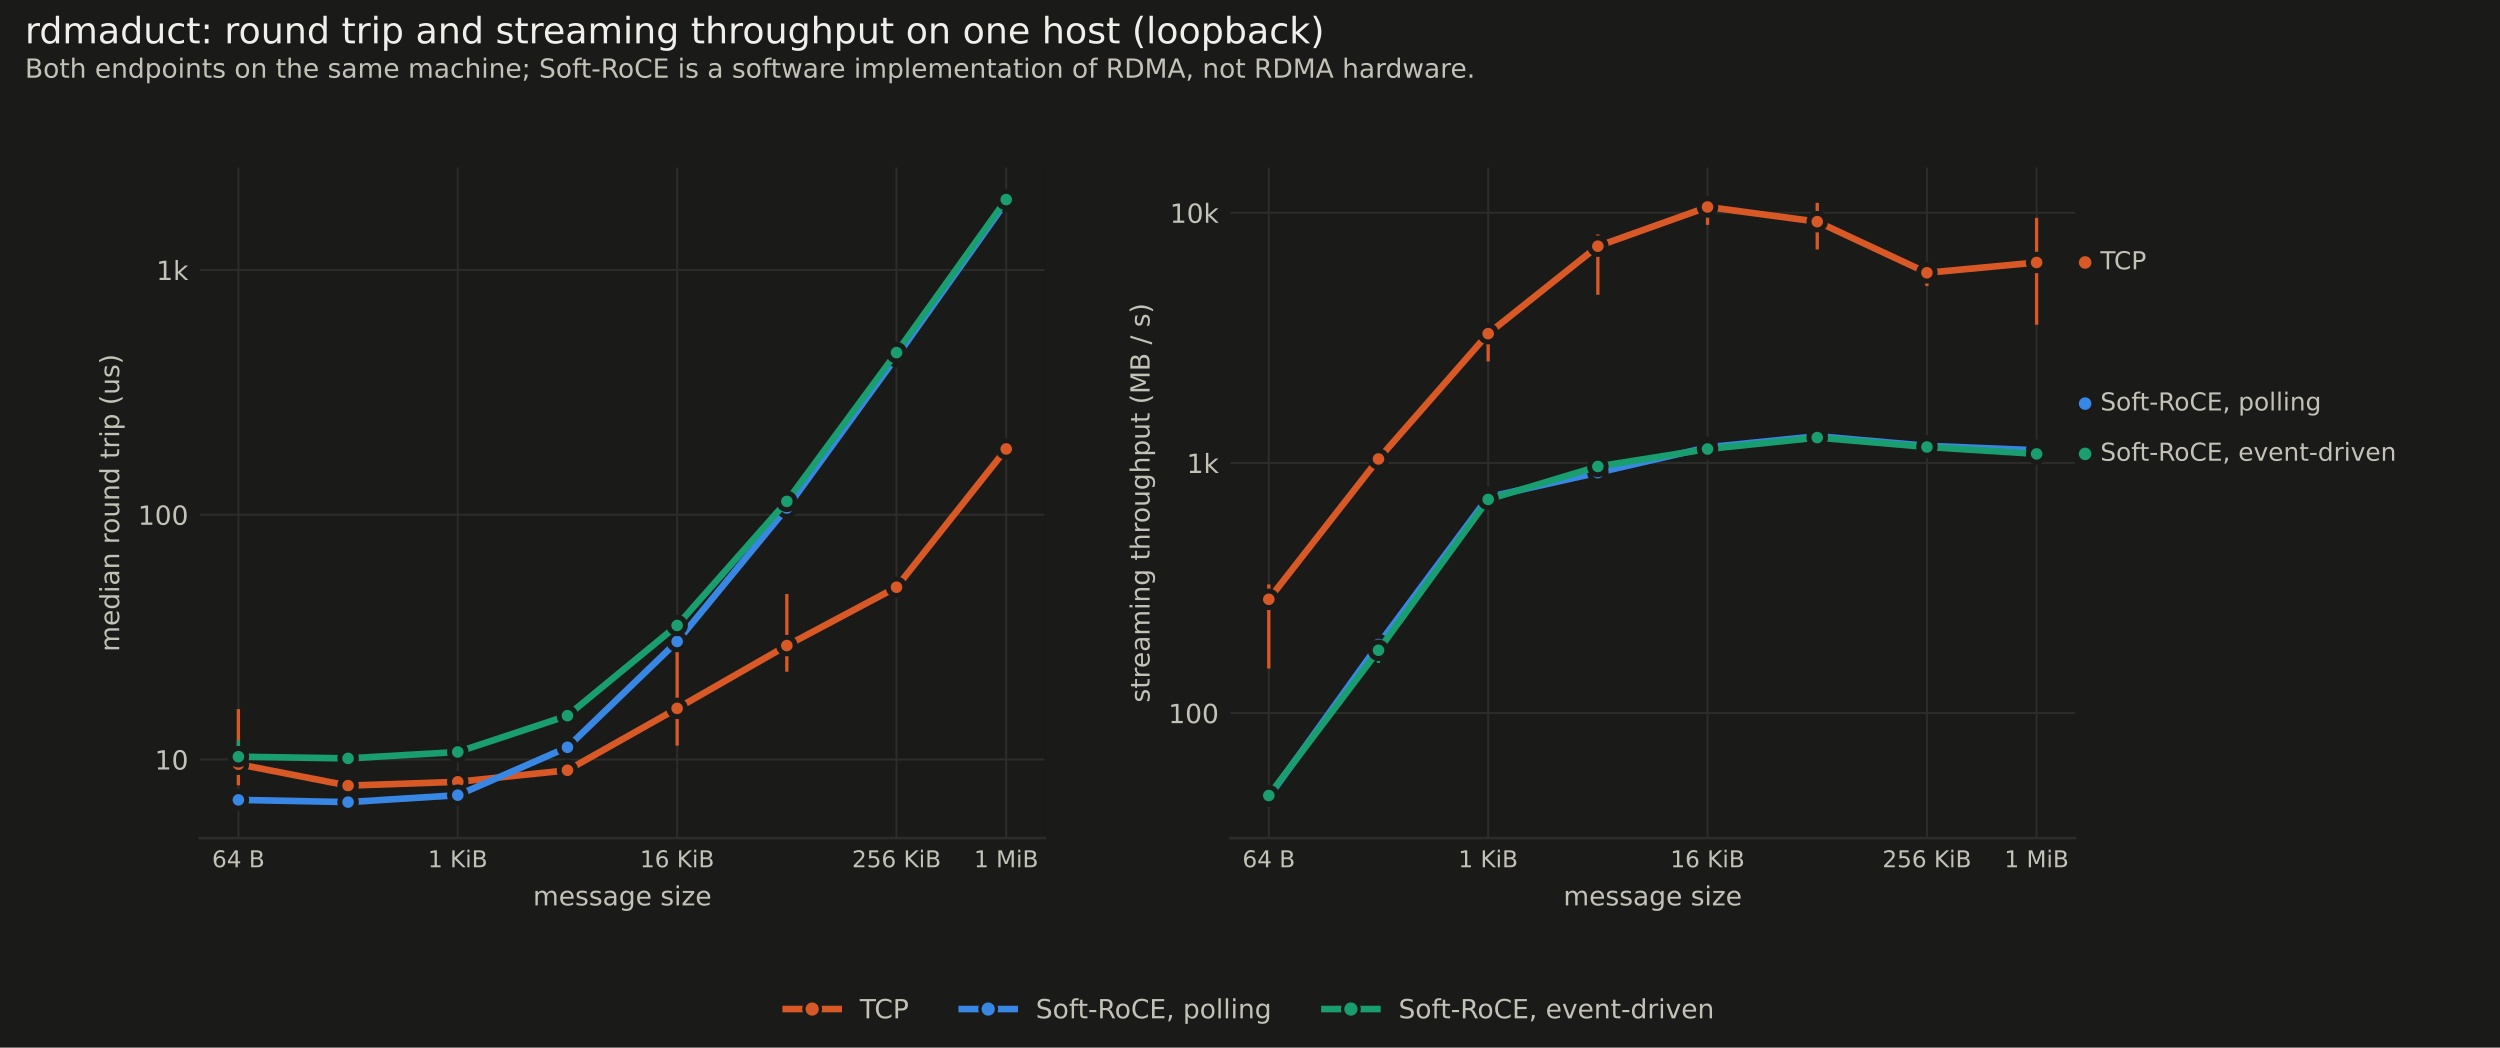
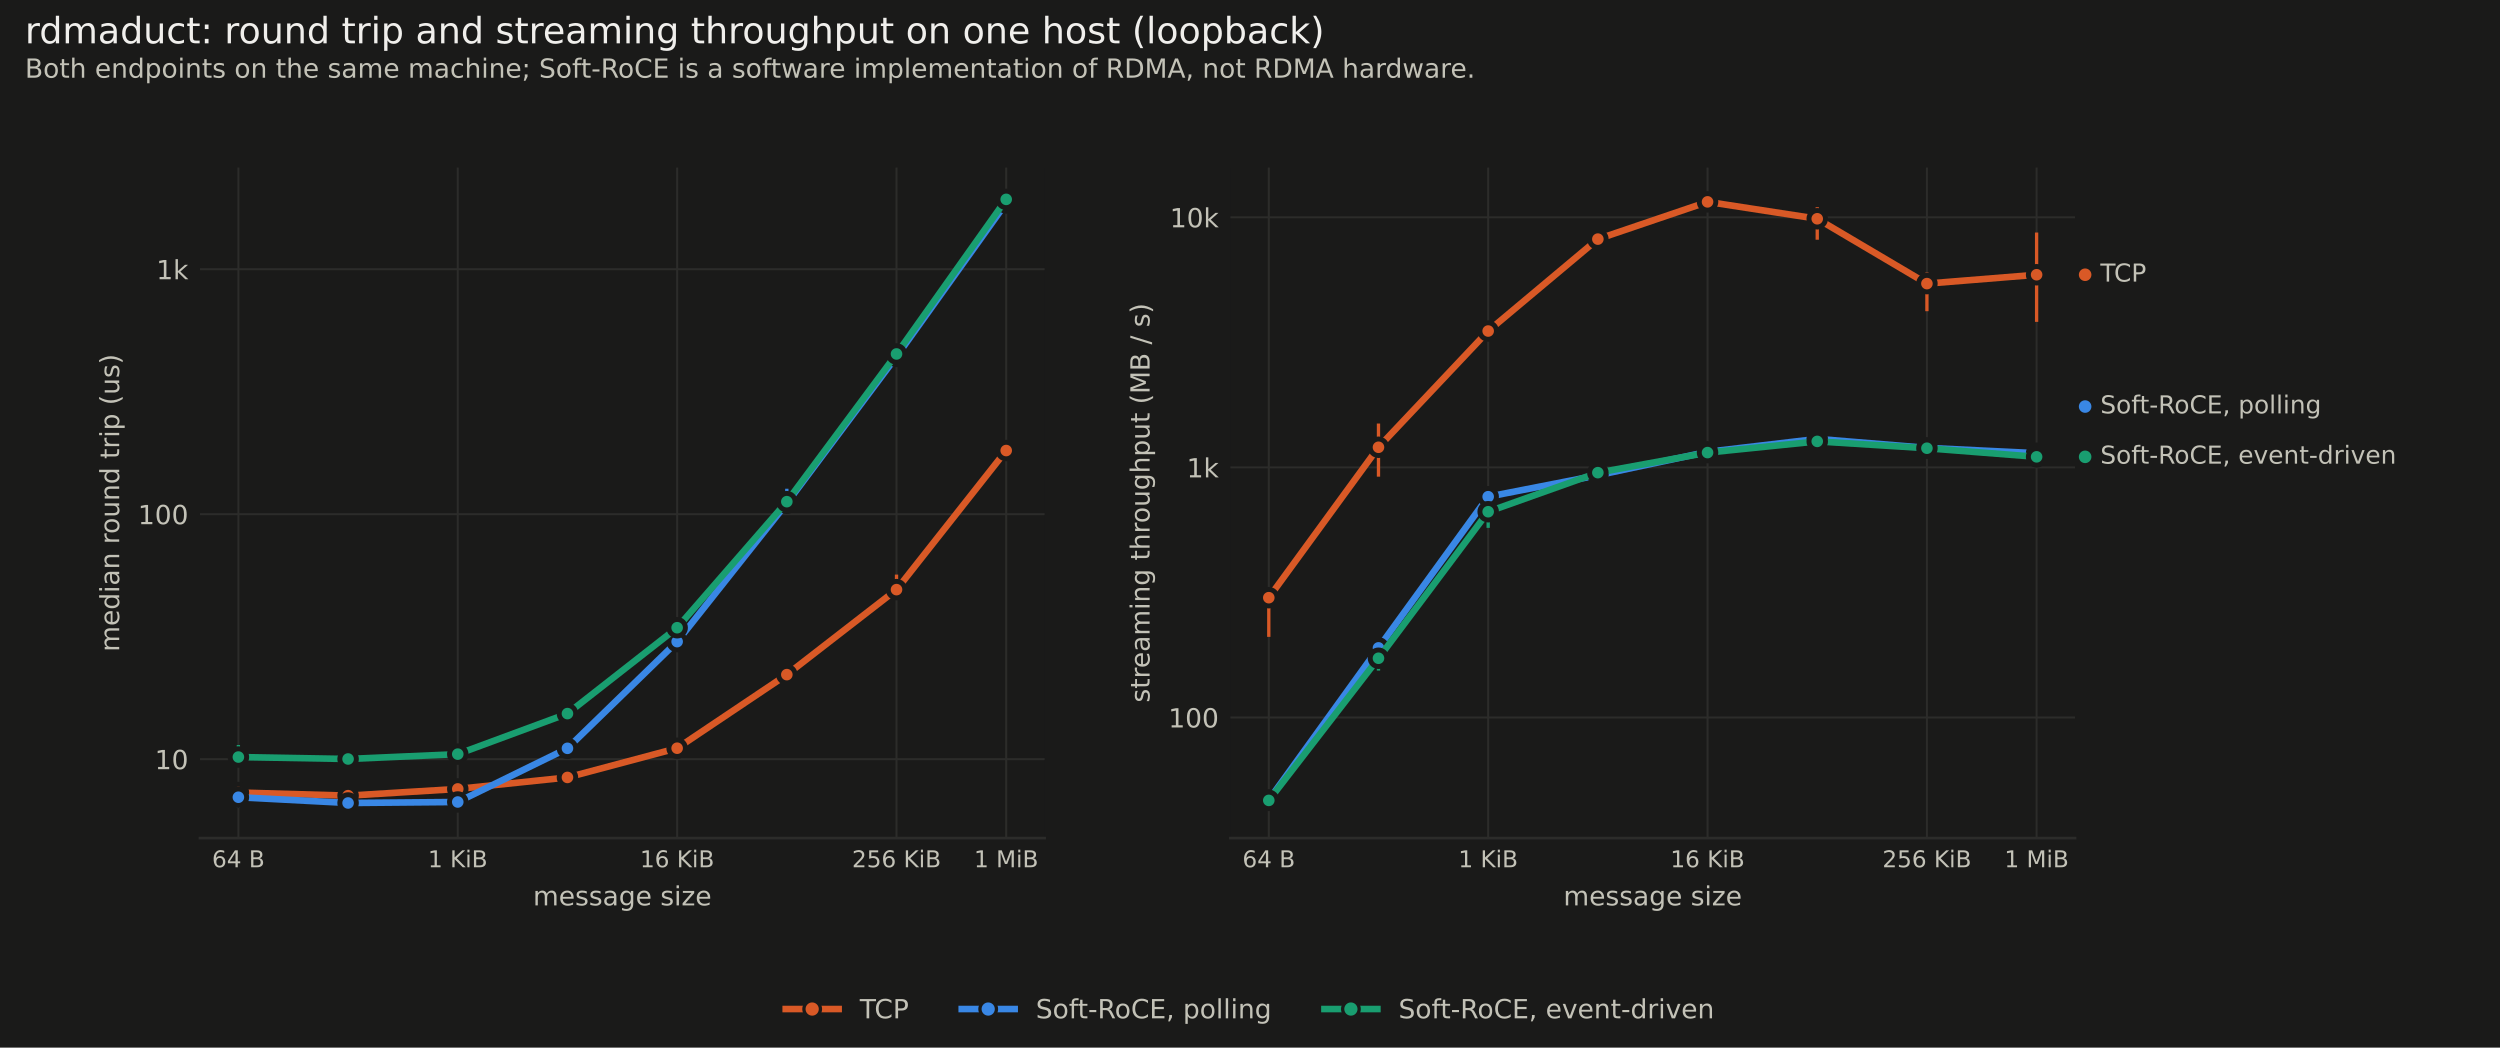
<svg xmlns="http://www.w3.org/2000/svg" xmlns:xlink="http://www.w3.org/1999/xlink" width="756pt" height="316.8pt" viewBox="0 0 756 316.8" version="1.1">
  <defs>
    <style type="text/css">*{stroke-linejoin: round; stroke-linecap: butt}</style>
  </defs>
  <g id="figure_1">
    <g id="patch_1">
      <path d="M 0 316.8  L 756 316.8  L 756 0  L 0 0  z " style="fill: #1a1a19" />
    </g>
    <g id="axes_1">
      <g id="patch_2">
        <path d="M 60.48 253.44  L 315.885 253.44  L 315.885 50.688  L 60.48 50.688  z " style="fill: #1a1a19" />
      </g>
      <g id="matplotlib.axis_1">
        <g id="xtick_1">
          <g id="line2d_1">
            <path d="M 72.089 253.44  L 72.089 50.688  " clip-path="url(#p0225b95021)" style="fill: none; stroke: #2c2c2a; stroke-width: 0.6; stroke-linecap: square" />
          </g>
          <g id="line2d_2" />
          <g id="text_1">
            <text style="fill: #c3c2b7; font: 7px 'DejaVu Sans'; text-anchor: middle" x="72.089" y="262.259" transform="rotate(-0 72.08934 262.2589)">64 B</text>
          </g>
        </g>
        <g id="xtick_2">
          <g id="line2d_3">
            <path d="M 138.428 253.44  L 138.428 50.688  " clip-path="url(#p0225b95021)" style="fill: none; stroke: #2c2c2a; stroke-width: 0.6; stroke-linecap: square" />
          </g>
          <g id="line2d_4" />
          <g id="text_2">
            <text style="fill: #c3c2b7; font: 7px 'DejaVu Sans'; text-anchor: middle" x="138.428" y="262.259" transform="rotate(-0 138.4284 262.2589)">1 KiB</text>
          </g>
        </g>
        <g id="xtick_3">
          <g id="line2d_5">
            <path d="M 204.767 253.44  L 204.767 50.688  " clip-path="url(#p0225b95021)" style="fill: none; stroke: #2c2c2a; stroke-width: 0.6; stroke-linecap: square" />
          </g>
          <g id="line2d_6" />
          <g id="text_3">
            <text style="fill: #c3c2b7; font: 7px 'DejaVu Sans'; text-anchor: middle" x="204.767" y="262.259" transform="rotate(-0 204.7675 262.2589)">16 KiB</text>
          </g>
        </g>
        <g id="xtick_4">
          <g id="line2d_7">
            <path d="M 271.107 253.44  L 271.107 50.688  " clip-path="url(#p0225b95021)" style="fill: none; stroke: #2c2c2a; stroke-width: 0.6; stroke-linecap: square" />
          </g>
          <g id="line2d_8" />
          <g id="text_4">
            <text style="fill: #c3c2b7; font: 7px 'DejaVu Sans'; text-anchor: middle" x="271.107" y="262.259" transform="rotate(-0 271.1065 262.2589)">256 KiB</text>
          </g>
        </g>
        <g id="xtick_5">
          <g id="line2d_9">
            <path d="M 304.276 253.44  L 304.276 50.688  " clip-path="url(#p0225b95021)" style="fill: none; stroke: #2c2c2a; stroke-width: 0.6; stroke-linecap: square" />
          </g>
          <g id="line2d_10" />
          <g id="text_5">
            <text style="fill: #c3c2b7; font: 7px 'DejaVu Sans'; text-anchor: middle" x="304.276" y="262.259" transform="rotate(-0 304.2761 262.2589)">1 MiB</text>
          </g>
        </g>
        <g id="text_6">
          <text style="fill: #c3c2b7; font: 8px 'DejaVu Sans'; text-anchor: middle" x="188.183" y="273.793" transform="rotate(-0 188.1827 273.7934)">message size</text>
        </g>
      </g>
      <g id="matplotlib.axis_2">
        <g id="ytick_1">
          <g id="line2d_11">
-             <path d="M 60.48 229.676  L 315.885 229.676  " clip-path="url(#p0225b95021)" style="fill: none; stroke: #2c2c2a; stroke-width: 0.6; stroke-linecap: square" />
+             <path d="M 60.48 229.563  L 315.885 229.563  " clip-path="url(#p0225b95021)" style="fill: none; stroke: #2c2c2a; stroke-width: 0.6; stroke-linecap: square" />
          </g>
          <g id="line2d_12" />
          <g id="text_7">
-             <text style="fill: #c3c2b7; font: 8px 'DejaVu Sans'; text-anchor: end" x="56.98" y="232.715" transform="rotate(-0 56.98 232.7154)">10</text>
+             <text style="fill: #c3c2b7; font: 8px 'DejaVu Sans'; text-anchor: end" x="56.98" y="232.602" transform="rotate(-0 56.98 232.6025)">10</text>
          </g>
        </g>
        <g id="ytick_2">
          <g id="line2d_13">
-             <path d="M 60.48 155.657  L 315.885 155.657  " clip-path="url(#p0225b95021)" style="fill: none; stroke: #2c2c2a; stroke-width: 0.6; stroke-linecap: square" />
+             <path d="M 60.48 155.485  L 315.885 155.485  " clip-path="url(#p0225b95021)" style="fill: none; stroke: #2c2c2a; stroke-width: 0.6; stroke-linecap: square" />
          </g>
          <g id="line2d_14" />
          <g id="text_8">
-             <text style="fill: #c3c2b7; font: 8px 'DejaVu Sans'; text-anchor: end" x="56.98" y="158.696" transform="rotate(-0 56.98 158.6962)">100</text>
+             <text style="fill: #c3c2b7; font: 8px 'DejaVu Sans'; text-anchor: end" x="56.98" y="158.524" transform="rotate(-0 56.98 158.5242)">100</text>
          </g>
        </g>
        <g id="ytick_3">
          <g id="line2d_15">
-             <path d="M 60.48 81.638  L 315.885 81.638  " clip-path="url(#p0225b95021)" style="fill: none; stroke: #2c2c2a; stroke-width: 0.6; stroke-linecap: square" />
+             <path d="M 60.48 81.407  L 315.885 81.407  " clip-path="url(#p0225b95021)" style="fill: none; stroke: #2c2c2a; stroke-width: 0.6; stroke-linecap: square" />
          </g>
          <g id="line2d_16" />
          <g id="text_9">
-             <text style="fill: #c3c2b7; font: 8px 'DejaVu Sans'; text-anchor: end" x="56.98" y="84.677" transform="rotate(-0 56.98 84.67698)">1k</text>
+             <text style="fill: #c3c2b7; font: 8px 'DejaVu Sans'; text-anchor: end" x="56.98" y="84.446" transform="rotate(-0 56.98 84.44595)">1k</text>
          </g>
        </g>
        <g id="text_10">
          <text style="fill: #c3c2b7; font: 8px 'DejaVu Sans'; text-anchor: middle" x="36.046" y="152.064" transform="rotate(-90 36.04625 152.064)">median round trip (us)</text>
        </g>
      </g>
      <g id="patch_3">
        <path d="M 60.48 253.44  L 315.885 253.44  " style="fill: none; stroke: #2c2c2a; stroke-width: 0.8; stroke-linejoin: miter; stroke-linecap: square" />
      </g>
      <g id="LineCollection_1">
-         <path d="M 72.089 237.458  L 72.089 214.447  " clip-path="url(#p0225b95021)" style="fill: none; stroke: #d95926" />
-         <path d="M 105.259 237.746  L 105.259 237.417  " clip-path="url(#p0225b95021)" style="fill: none; stroke: #d95926" />
-         <path d="M 138.428 237.01  L 138.428 235.55  " clip-path="url(#p0225b95021)" style="fill: none; stroke: #d95926" />
-         <path d="M 171.598 233.603  L 171.598 231.665  " clip-path="url(#p0225b95021)" style="fill: none; stroke: #d95926" />
-         <path d="M 204.767 225.464  L 204.767 195.416  " clip-path="url(#p0225b95021)" style="fill: none; stroke: #d95926" />
-         <path d="M 237.937 203.126  L 237.937 179.635  " clip-path="url(#p0225b95021)" style="fill: none; stroke: #d95926" />
-         <path d="M 271.107 178.366  L 271.107 176.653  " clip-path="url(#p0225b95021)" style="fill: none; stroke: #d95926" />
-         <path d="M 304.276 136.26  L 304.276 135.014  " clip-path="url(#p0225b95021)" style="fill: none; stroke: #d95926" />
+         <path d="M 72.089 240.266  L 72.089 238.947  " clip-path="url(#p0225b95021)" style="fill: none; stroke: #d95926" />
+         <path d="M 105.259 241.454  L 105.259 238.99  " clip-path="url(#p0225b95021)" style="fill: none; stroke: #d95926" />
+         <path d="M 138.428 240.536  L 138.428 237.351  " clip-path="url(#p0225b95021)" style="fill: none; stroke: #d95926" />
+         <path d="M 171.598 236.223  L 171.598 234.192  " clip-path="url(#p0225b95021)" style="fill: none; stroke: #d95926" />
+         <path d="M 204.767 227.841  L 204.767 223.644  " clip-path="url(#p0225b95021)" style="fill: none; stroke: #d95926" />
+         <path d="M 237.937 204.832  L 237.937 202.851  " clip-path="url(#p0225b95021)" style="fill: none; stroke: #d95926" />
+         <path d="M 271.107 179.707  L 271.107 173.767  " clip-path="url(#p0225b95021)" style="fill: none; stroke: #d95926" />
+         <path d="M 304.276 137.061  L 304.276 135.268  " clip-path="url(#p0225b95021)" style="fill: none; stroke: #d95926" />
      </g>
      <g id="LineCollection_2">
-         <path d="M 72.089 242.985  L 72.089 240.913  " clip-path="url(#p0225b95021)" style="fill: none; stroke: #3987e5" />
-         <path d="M 105.259 244.224  L 105.259 241.372  " clip-path="url(#p0225b95021)" style="fill: none; stroke: #3987e5" />
-         <path d="M 138.428 241.142  L 138.428 238.838  " clip-path="url(#p0225b95021)" style="fill: none; stroke: #3987e5" />
-         <path d="M 171.598 226.876  L 171.598 225.464  " clip-path="url(#p0225b95021)" style="fill: none; stroke: #3987e5" />
-         <path d="M 204.767 194.424  L 204.767 193.295  " clip-path="url(#p0225b95021)" style="fill: none; stroke: #3987e5" />
-         <path d="M 237.937 154.079  L 237.937 153.287  " clip-path="url(#p0225b95021)" style="fill: none; stroke: #3987e5" />
-         <path d="M 271.107 108.989  L 271.107 106.815  " clip-path="url(#p0225b95021)" style="fill: none; stroke: #3987e5" />
-         <path d="M 304.276 61.609  L 304.276 60.637  " clip-path="url(#p0225b95021)" style="fill: none; stroke: #3987e5" />
+         <path d="M 72.089 244.224  L 72.089 237.065  " clip-path="url(#p0225b95021)" style="fill: none; stroke: #3987e5" />
+         <path d="M 105.259 244.123  L 105.259 242.16  " clip-path="url(#p0225b95021)" style="fill: none; stroke: #3987e5" />
+         <path d="M 138.428 243.078  L 138.428 241.501  " clip-path="url(#p0225b95021)" style="fill: none; stroke: #3987e5" />
+         <path d="M 171.598 227.236  L 171.598 225.774  " clip-path="url(#p0225b95021)" style="fill: none; stroke: #3987e5" />
+         <path d="M 204.767 195.443  L 204.767 192.967  " clip-path="url(#p0225b95021)" style="fill: none; stroke: #3987e5" />
+         <path d="M 237.937 154.328  L 237.937 147.785  " clip-path="url(#p0225b95021)" style="fill: none; stroke: #3987e5" />
+         <path d="M 271.107 108.539  L 271.107 107.145  " clip-path="url(#p0225b95021)" style="fill: none; stroke: #3987e5" />
+         <path d="M 304.276 61.669  L 304.276 60.855  " clip-path="url(#p0225b95021)" style="fill: none; stroke: #3987e5" />
      </g>
      <g id="LineCollection_3">
-         <path d="M 72.089 231.871  L 72.089 223.869  " clip-path="url(#p0225b95021)" style="fill: none; stroke: #199e70" />
-         <path d="M 105.259 230.129  L 105.259 228.57  " clip-path="url(#p0225b95021)" style="fill: none; stroke: #199e70" />
-         <path d="M 138.428 228.788  L 138.428 225.918  " clip-path="url(#p0225b95021)" style="fill: none; stroke: #199e70" />
-         <path d="M 171.598 216.922  L 171.598 215.713  " clip-path="url(#p0225b95021)" style="fill: none; stroke: #199e70" />
-         <path d="M 204.767 190.035  L 204.767 188.508  " clip-path="url(#p0225b95021)" style="fill: none; stroke: #199e70" />
-         <path d="M 237.937 152.311  L 237.937 150.717  " clip-path="url(#p0225b95021)" style="fill: none; stroke: #199e70" />
-         <path d="M 271.107 107.454  L 271.107 105.843  " clip-path="url(#p0225b95021)" style="fill: none; stroke: #199e70" />
+         <path d="M 72.089 231.794  L 72.089 225.291  " clip-path="url(#p0225b95021)" style="fill: none; stroke: #199e70" />
+         <path d="M 105.259 230.809  L 105.259 228.675  " clip-path="url(#p0225b95021)" style="fill: none; stroke: #199e70" />
+         <path d="M 138.428 229.886  L 138.428 227.236  " clip-path="url(#p0225b95021)" style="fill: none; stroke: #199e70" />
+         <path d="M 171.598 217.366  L 171.598 214.442  " clip-path="url(#p0225b95021)" style="fill: none; stroke: #199e70" />
+         <path d="M 204.767 190.852  L 204.767 188.976  " clip-path="url(#p0225b95021)" style="fill: none; stroke: #199e70" />
+         <path d="M 237.937 151.917  L 237.937 151.264  " clip-path="url(#p0225b95021)" style="fill: none; stroke: #199e70" />
+         <path d="M 271.107 107.615  L 271.107 106.642  " clip-path="url(#p0225b95021)" style="fill: none; stroke: #199e70" />
        <path d="M 304.276 60.815  L 304.276 59.904  " clip-path="url(#p0225b95021)" style="fill: none; stroke: #199e70" />
      </g>
      <g id="line2d_17">
-         <path d="M 72.089 231.096  L 105.259 237.573  L 138.428 236.418  L 171.598 232.928  L 204.767 214.216  L 237.937 195.216  L 271.107 177.572  L 304.276 135.765  " clip-path="url(#p0225b95021)" style="fill: none; stroke: #d95926; stroke-width: 2; stroke-linecap: square" />
+         <path d="M 72.089 239.653  L 105.259 240.609  L 138.428 238.571  L 171.598 235.096  L 204.767 226.258  L 237.937 204.01  L 271.107 178.305  L 304.276 136.245  " clip-path="url(#p0225b95021)" style="fill: none; stroke: #d95926; stroke-width: 2; stroke-linecap: square" />
        <defs>
          <path id="m5ba6fcea84" d="M 0 2.5  C 0.663 2.5 1.299 2.237 1.768 1.768  C 2.237 1.299 2.5 0.663 2.5 0  C 2.5 -0.663 2.237 -1.299 1.768 -1.768  C 1.299 -2.237 0.663 -2.5 0 -2.5  C -0.663 -2.5 -1.299 -2.237 -1.768 -1.768  C -2.237 -1.299 -2.5 -0.663 -2.5 0  C -2.5 0.663 -2.237 1.299 -1.768 1.768  C -1.299 2.237 -0.663 2.5 0 2.5  z " style="stroke: #1a1a19; stroke-width: 1.5" />
        </defs>
        <g clip-path="url(#p0225b95021)">
-           <use xlink:href="#m5ba6fcea84" x="72.089" y="231.096" style="fill: #d95926; stroke: #1a1a19; stroke-width: 1.5" />
-           <use xlink:href="#m5ba6fcea84" x="105.259" y="237.573" style="fill: #d95926; stroke: #1a1a19; stroke-width: 1.5" />
-           <use xlink:href="#m5ba6fcea84" x="138.428" y="236.418" style="fill: #d95926; stroke: #1a1a19; stroke-width: 1.5" />
-           <use xlink:href="#m5ba6fcea84" x="171.598" y="232.928" style="fill: #d95926; stroke: #1a1a19; stroke-width: 1.5" />
-           <use xlink:href="#m5ba6fcea84" x="204.767" y="214.216" style="fill: #d95926; stroke: #1a1a19; stroke-width: 1.5" />
-           <use xlink:href="#m5ba6fcea84" x="237.937" y="195.216" style="fill: #d95926; stroke: #1a1a19; stroke-width: 1.5" />
-           <use xlink:href="#m5ba6fcea84" x="271.107" y="177.572" style="fill: #d95926; stroke: #1a1a19; stroke-width: 1.5" />
-           <use xlink:href="#m5ba6fcea84" x="304.276" y="135.765" style="fill: #d95926; stroke: #1a1a19; stroke-width: 1.5" />
+           <use xlink:href="#m5ba6fcea84" x="72.089" y="239.653" style="fill: #d95926; stroke: #1a1a19; stroke-width: 1.5" />
+           <use xlink:href="#m5ba6fcea84" x="105.259" y="240.609" style="fill: #d95926; stroke: #1a1a19; stroke-width: 1.5" />
+           <use xlink:href="#m5ba6fcea84" x="138.428" y="238.571" style="fill: #d95926; stroke: #1a1a19; stroke-width: 1.5" />
+           <use xlink:href="#m5ba6fcea84" x="171.598" y="235.096" style="fill: #d95926; stroke: #1a1a19; stroke-width: 1.5" />
+           <use xlink:href="#m5ba6fcea84" x="204.767" y="226.258" style="fill: #d95926; stroke: #1a1a19; stroke-width: 1.5" />
+           <use xlink:href="#m5ba6fcea84" x="237.937" y="204.01" style="fill: #d95926; stroke: #1a1a19; stroke-width: 1.5" />
+           <use xlink:href="#m5ba6fcea84" x="271.107" y="178.305" style="fill: #d95926; stroke: #1a1a19; stroke-width: 1.5" />
+           <use xlink:href="#m5ba6fcea84" x="304.276" y="136.245" style="fill: #d95926; stroke: #1a1a19; stroke-width: 1.5" />
        </g>
      </g>
      <g id="line2d_18">
-         <path d="M 72.089 241.885  L 105.259 242.559  L 138.428 240.46  L 171.598 225.981  L 204.767 193.985  L 237.937 153.619  L 271.107 107.876  L 304.276 61.033  " clip-path="url(#p0225b95021)" style="fill: none; stroke: #3987e5; stroke-width: 2; stroke-linecap: square" />
+         <path d="M 72.089 241.084  L 105.259 242.824  L 138.428 242.524  L 171.598 226.293  L 204.767 194.028  L 237.937 152.164  L 271.107 107.789  L 304.276 61.371  " clip-path="url(#p0225b95021)" style="fill: none; stroke: #3987e5; stroke-width: 2; stroke-linecap: square" />
        <defs>
          <path id="md53a4cb20f" d="M 0 2.5  C 0.663 2.5 1.299 2.237 1.768 1.768  C 2.237 1.299 2.5 0.663 2.5 0  C 2.5 -0.663 2.237 -1.299 1.768 -1.768  C 1.299 -2.237 0.663 -2.5 0 -2.5  C -0.663 -2.5 -1.299 -2.237 -1.768 -1.768  C -2.237 -1.299 -2.5 -0.663 -2.5 0  C -2.5 0.663 -2.237 1.299 -1.768 1.768  C -1.299 2.237 -0.663 2.5 0 2.5  z " style="stroke: #1a1a19; stroke-width: 1.5" />
        </defs>
        <g clip-path="url(#p0225b95021)">
-           <use xlink:href="#md53a4cb20f" x="72.089" y="241.885" style="fill: #3987e5; stroke: #1a1a19; stroke-width: 1.5" />
-           <use xlink:href="#md53a4cb20f" x="105.259" y="242.559" style="fill: #3987e5; stroke: #1a1a19; stroke-width: 1.5" />
-           <use xlink:href="#md53a4cb20f" x="138.428" y="240.46" style="fill: #3987e5; stroke: #1a1a19; stroke-width: 1.5" />
-           <use xlink:href="#md53a4cb20f" x="171.598" y="225.981" style="fill: #3987e5; stroke: #1a1a19; stroke-width: 1.5" />
-           <use xlink:href="#md53a4cb20f" x="204.767" y="193.985" style="fill: #3987e5; stroke: #1a1a19; stroke-width: 1.5" />
-           <use xlink:href="#md53a4cb20f" x="237.937" y="153.619" style="fill: #3987e5; stroke: #1a1a19; stroke-width: 1.5" />
-           <use xlink:href="#md53a4cb20f" x="271.107" y="107.876" style="fill: #3987e5; stroke: #1a1a19; stroke-width: 1.5" />
-           <use xlink:href="#md53a4cb20f" x="304.276" y="61.033" style="fill: #3987e5; stroke: #1a1a19; stroke-width: 1.5" />
+           <use xlink:href="#md53a4cb20f" x="72.089" y="241.084" style="fill: #3987e5; stroke: #1a1a19; stroke-width: 1.5" />
+           <use xlink:href="#md53a4cb20f" x="105.259" y="242.824" style="fill: #3987e5; stroke: #1a1a19; stroke-width: 1.5" />
+           <use xlink:href="#md53a4cb20f" x="138.428" y="242.524" style="fill: #3987e5; stroke: #1a1a19; stroke-width: 1.5" />
+           <use xlink:href="#md53a4cb20f" x="171.598" y="226.293" style="fill: #3987e5; stroke: #1a1a19; stroke-width: 1.5" />
+           <use xlink:href="#md53a4cb20f" x="204.767" y="194.028" style="fill: #3987e5; stroke: #1a1a19; stroke-width: 1.5" />
+           <use xlink:href="#md53a4cb20f" x="237.937" y="152.164" style="fill: #3987e5; stroke: #1a1a19; stroke-width: 1.5" />
+           <use xlink:href="#md53a4cb20f" x="271.107" y="107.789" style="fill: #3987e5; stroke: #1a1a19; stroke-width: 1.5" />
+           <use xlink:href="#md53a4cb20f" x="304.276" y="61.371" style="fill: #3987e5; stroke: #1a1a19; stroke-width: 1.5" />
        </g>
      </g>
      <g id="line2d_19">
-         <path d="M 72.089 228.826  L 105.259 229.337  L 138.428 227.399  L 171.598 216.42  L 204.767 189.134  L 237.937 151.617  L 271.107 106.629  L 304.276 60.353  " clip-path="url(#p0225b95021)" style="fill: none; stroke: #199e70; stroke-width: 2; stroke-linecap: square" />
+         <path d="M 72.089 228.932  L 105.259 229.518  L 138.428 228.049  L 171.598 215.793  L 204.767 189.823  L 237.937 151.704  L 271.107 107.035  L 304.276 60.289  " clip-path="url(#p0225b95021)" style="fill: none; stroke: #199e70; stroke-width: 2; stroke-linecap: square" />
        <defs>
          <path id="m1275fdb2b7" d="M 0 2.5  C 0.663 2.5 1.299 2.237 1.768 1.768  C 2.237 1.299 2.5 0.663 2.5 0  C 2.5 -0.663 2.237 -1.299 1.768 -1.768  C 1.299 -2.237 0.663 -2.5 0 -2.5  C -0.663 -2.5 -1.299 -2.237 -1.768 -1.768  C -2.237 -1.299 -2.5 -0.663 -2.5 0  C -2.5 0.663 -2.237 1.299 -1.768 1.768  C -1.299 2.237 -0.663 2.5 0 2.5  z " style="stroke: #1a1a19; stroke-width: 1.5" />
        </defs>
        <g clip-path="url(#p0225b95021)">
-           <use xlink:href="#m1275fdb2b7" x="72.089" y="228.826" style="fill: #199e70; stroke: #1a1a19; stroke-width: 1.5" />
-           <use xlink:href="#m1275fdb2b7" x="105.259" y="229.337" style="fill: #199e70; stroke: #1a1a19; stroke-width: 1.5" />
-           <use xlink:href="#m1275fdb2b7" x="138.428" y="227.399" style="fill: #199e70; stroke: #1a1a19; stroke-width: 1.5" />
-           <use xlink:href="#m1275fdb2b7" x="171.598" y="216.42" style="fill: #199e70; stroke: #1a1a19; stroke-width: 1.5" />
-           <use xlink:href="#m1275fdb2b7" x="204.767" y="189.134" style="fill: #199e70; stroke: #1a1a19; stroke-width: 1.5" />
-           <use xlink:href="#m1275fdb2b7" x="237.937" y="151.617" style="fill: #199e70; stroke: #1a1a19; stroke-width: 1.5" />
-           <use xlink:href="#m1275fdb2b7" x="271.107" y="106.629" style="fill: #199e70; stroke: #1a1a19; stroke-width: 1.5" />
-           <use xlink:href="#m1275fdb2b7" x="304.276" y="60.353" style="fill: #199e70; stroke: #1a1a19; stroke-width: 1.5" />
+           <use xlink:href="#m1275fdb2b7" x="72.089" y="228.932" style="fill: #199e70; stroke: #1a1a19; stroke-width: 1.5" />
+           <use xlink:href="#m1275fdb2b7" x="105.259" y="229.518" style="fill: #199e70; stroke: #1a1a19; stroke-width: 1.5" />
+           <use xlink:href="#m1275fdb2b7" x="138.428" y="228.049" style="fill: #199e70; stroke: #1a1a19; stroke-width: 1.5" />
+           <use xlink:href="#m1275fdb2b7" x="171.598" y="215.793" style="fill: #199e70; stroke: #1a1a19; stroke-width: 1.5" />
+           <use xlink:href="#m1275fdb2b7" x="204.767" y="189.823" style="fill: #199e70; stroke: #1a1a19; stroke-width: 1.5" />
+           <use xlink:href="#m1275fdb2b7" x="237.937" y="151.704" style="fill: #199e70; stroke: #1a1a19; stroke-width: 1.5" />
+           <use xlink:href="#m1275fdb2b7" x="271.107" y="107.035" style="fill: #199e70; stroke: #1a1a19; stroke-width: 1.5" />
+           <use xlink:href="#m1275fdb2b7" x="304.276" y="60.289" style="fill: #199e70; stroke: #1a1a19; stroke-width: 1.5" />
        </g>
      </g>
    </g>
    <g id="axes_2">
      <g id="patch_4">
        <path d="M 372.075 253.44  L 627.48 253.44  L 627.48 50.688  L 372.075 50.688  z " style="fill: #1a1a19" />
      </g>
      <g id="matplotlib.axis_3">
        <g id="xtick_6">
          <g id="line2d_20">
            <path d="M 383.684 253.44  L 383.684 50.688  " clip-path="url(#p8bcc174e49)" style="fill: none; stroke: #2c2c2a; stroke-width: 0.6; stroke-linecap: square" />
          </g>
          <g id="line2d_21" />
          <g id="text_11">
            <text style="fill: #c3c2b7; font: 7px 'DejaVu Sans'; text-anchor: middle" x="383.684" y="262.259" transform="rotate(-0 383.6839 262.2589)">64 B</text>
          </g>
        </g>
        <g id="xtick_7">
          <g id="line2d_22">
            <path d="M 450.023 253.44  L 450.023 50.688  " clip-path="url(#p8bcc174e49)" style="fill: none; stroke: #2c2c2a; stroke-width: 0.6; stroke-linecap: square" />
          </g>
          <g id="line2d_23" />
          <g id="text_12">
            <text style="fill: #c3c2b7; font: 7px 'DejaVu Sans'; text-anchor: middle" x="450.023" y="262.259" transform="rotate(-0 450.023 262.2589)">1 KiB</text>
          </g>
        </g>
        <g id="xtick_8">
          <g id="line2d_24">
            <path d="M 516.362 253.44  L 516.362 50.688  " clip-path="url(#p8bcc174e49)" style="fill: none; stroke: #2c2c2a; stroke-width: 0.6; stroke-linecap: square" />
          </g>
          <g id="line2d_25" />
          <g id="text_13">
            <text style="fill: #c3c2b7; font: 7px 'DejaVu Sans'; text-anchor: middle" x="516.362" y="262.259" transform="rotate(-0 516.3621 262.2589)">16 KiB</text>
          </g>
        </g>
        <g id="xtick_9">
          <g id="line2d_26">
            <path d="M 582.701 253.44  L 582.701 50.688  " clip-path="url(#p8bcc174e49)" style="fill: none; stroke: #2c2c2a; stroke-width: 0.6; stroke-linecap: square" />
          </g>
          <g id="line2d_27" />
          <g id="text_14">
            <text style="fill: #c3c2b7; font: 7px 'DejaVu Sans'; text-anchor: middle" x="582.701" y="262.259" transform="rotate(-0 582.7011 262.2589)">256 KiB</text>
          </g>
        </g>
        <g id="xtick_10">
          <g id="line2d_28">
            <path d="M 615.871 253.44  L 615.871 50.688  " clip-path="url(#p8bcc174e49)" style="fill: none; stroke: #2c2c2a; stroke-width: 0.6; stroke-linecap: square" />
          </g>
          <g id="line2d_29" />
          <g id="text_15">
            <text style="fill: #c3c2b7; font: 7px 'DejaVu Sans'; text-anchor: middle" x="615.871" y="262.259" transform="rotate(-0 615.8707 262.2589)">1 MiB</text>
          </g>
        </g>
        <g id="text_16">
          <text style="fill: #c3c2b7; font: 8px 'DejaVu Sans'; text-anchor: middle" x="499.777" y="273.793" transform="rotate(-0 499.7773 273.7934)">message size</text>
        </g>
      </g>
      <g id="matplotlib.axis_4">
        <g id="ytick_4">
          <g id="line2d_30">
-             <path d="M 372.075 215.637  L 627.48 215.637  " clip-path="url(#p8bcc174e49)" style="fill: none; stroke: #2c2c2a; stroke-width: 0.6; stroke-linecap: square" />
+             <path d="M 372.075 216.954  L 627.48 216.954  " clip-path="url(#p8bcc174e49)" style="fill: none; stroke: #2c2c2a; stroke-width: 0.6; stroke-linecap: square" />
          </g>
          <g id="line2d_31" />
          <g id="text_17">
-             <text style="fill: #c3c2b7; font: 8px 'DejaVu Sans'; text-anchor: end" x="368.575" y="218.677" transform="rotate(-0 368.5746 218.6768)">100</text>
+             <text style="fill: #c3c2b7; font: 8px 'DejaVu Sans'; text-anchor: end" x="368.575" y="219.993" transform="rotate(-0 368.5746 219.9934)">100</text>
          </g>
        </g>
        <g id="ytick_5">
          <g id="line2d_32">
-             <path d="M 372.075 139.989  L 627.48 139.989  " clip-path="url(#p8bcc174e49)" style="fill: none; stroke: #2c2c2a; stroke-width: 0.6; stroke-linecap: square" />
+             <path d="M 372.075 141.333  L 627.48 141.333  " clip-path="url(#p8bcc174e49)" style="fill: none; stroke: #2c2c2a; stroke-width: 0.6; stroke-linecap: square" />
          </g>
          <g id="line2d_33" />
          <g id="text_18">
-             <text style="fill: #c3c2b7; font: 8px 'DejaVu Sans'; text-anchor: end" x="368.575" y="143.029" transform="rotate(-0 368.5746 143.0288)">1k</text>
+             <text style="fill: #c3c2b7; font: 8px 'DejaVu Sans'; text-anchor: end" x="368.575" y="144.372" transform="rotate(-0 368.5746 144.3721)">1k</text>
          </g>
        </g>
        <g id="ytick_6">
          <g id="line2d_34">
-             <path d="M 372.075 64.341  L 627.48 64.341  " clip-path="url(#p8bcc174e49)" style="fill: none; stroke: #2c2c2a; stroke-width: 0.6; stroke-linecap: square" />
+             <path d="M 372.075 65.711  L 627.48 65.711  " clip-path="url(#p8bcc174e49)" style="fill: none; stroke: #2c2c2a; stroke-width: 0.6; stroke-linecap: square" />
          </g>
          <g id="line2d_35" />
          <g id="text_19">
-             <text style="fill: #c3c2b7; font: 8px 'DejaVu Sans'; text-anchor: end" x="368.575" y="67.381" transform="rotate(-0 368.5746 67.38087)">10k</text>
+             <text style="fill: #c3c2b7; font: 8px 'DejaVu Sans'; text-anchor: end" x="368.575" y="68.751" transform="rotate(-0 368.5746 68.7508)">10k</text>
          </g>
        </g>
        <g id="text_20">
          <text style="fill: #c3c2b7; font: 8px 'DejaVu Sans'; text-anchor: middle" x="347.641" y="152.064" transform="rotate(-90 347.6408 152.064)">streaming throughput (MB / s)</text>
        </g>
      </g>
      <g id="line2d_36">
        <defs>
          <path id="m0d26d6a39c" d="M 0 2.5  C 0.663 2.5 1.299 2.237 1.768 1.768  C 2.237 1.299 2.5 0.663 2.5 0  C 2.5 -0.663 2.237 -1.299 1.768 -1.768  C 1.299 -2.237 0.663 -2.5 0 -2.5  C -0.663 -2.5 -1.299 -2.237 -1.768 -1.768  C -2.237 -1.299 -2.5 -0.663 -2.5 0  C -2.5 0.663 -2.237 1.299 -1.768 1.768  C -1.299 2.237 -0.663 2.5 0 2.5  z " style="stroke: #1a1a19; stroke-width: 1.2" />
        </defs>
        <g>
-           <use xlink:href="#m0d26d6a39c" x="630.545" y="137.258" style="fill: #199e70; stroke: #1a1a19; stroke-width: 1.2" />
+           <use xlink:href="#m0d26d6a39c" x="630.545" y="138.147" style="fill: #199e70; stroke: #1a1a19; stroke-width: 1.2" />
        </g>
      </g>
      <g id="line2d_37">
        <defs>
          <path id="m3c4529a844" d="M 0 2.5  C 0.663 2.5 1.299 2.237 1.768 1.768  C 2.237 1.299 2.5 0.663 2.5 0  C 2.5 -0.663 2.237 -1.299 1.768 -1.768  C 1.299 -2.237 0.663 -2.5 0 -2.5  C -0.663 -2.5 -1.299 -2.237 -1.768 -1.768  C -2.237 -1.299 -2.5 -0.663 -2.5 0  C -2.5 0.663 -2.237 1.299 -1.768 1.768  C -1.299 2.237 -0.663 2.5 0 2.5  z " style="stroke: #1a1a19; stroke-width: 1.2" />
        </defs>
        <g>
-           <use xlink:href="#m3c4529a844" x="630.545" y="122.052" style="fill: #3987e5; stroke: #1a1a19; stroke-width: 1.2" />
+           <use xlink:href="#m3c4529a844" x="630.545" y="122.94" style="fill: #3987e5; stroke: #1a1a19; stroke-width: 1.2" />
        </g>
      </g>
      <g id="line2d_38">
        <defs>
          <path id="mb8682f0c2a" d="M 0 2.5  C 0.663 2.5 1.299 2.237 1.768 1.768  C 2.237 1.299 2.5 0.663 2.5 0  C 2.5 -0.663 2.237 -1.299 1.768 -1.768  C 1.299 -2.237 0.663 -2.5 0 -2.5  C -0.663 -2.5 -1.299 -2.237 -1.768 -1.768  C -2.237 -1.299 -2.5 -0.663 -2.5 0  C -2.5 0.663 -2.237 1.299 -1.768 1.768  C -1.299 2.237 -0.663 2.5 0 2.5  z " style="stroke: #1a1a19; stroke-width: 1.2" />
        </defs>
        <g>
-           <use xlink:href="#mb8682f0c2a" x="630.545" y="79.371" style="fill: #d95926; stroke: #1a1a19; stroke-width: 1.2" />
+           <use xlink:href="#mb8682f0c2a" x="630.545" y="83.083" style="fill: #d95926; stroke: #1a1a19; stroke-width: 1.2" />
        </g>
      </g>
      <g id="patch_5">
        <path d="M 372.075 253.44  L 627.48 253.44  " style="fill: none; stroke: #2c2c2a; stroke-width: 0.8; stroke-linejoin: miter; stroke-linecap: square" />
      </g>
      <g id="LineCollection_4">
-         <path d="M 383.684 202.15  L 383.684 176.735  " clip-path="url(#p8bcc174e49)" style="fill: none; stroke: #d95926" />
-         <path d="M 416.853 139.582  L 416.853 138.443  " clip-path="url(#p8bcc174e49)" style="fill: none; stroke: #d95926" />
-         <path d="M 450.023 109.279  L 450.023 98.386  " clip-path="url(#p8bcc174e49)" style="fill: none; stroke: #d95926" />
-         <path d="M 483.193 89.151  L 483.193 70.909  " clip-path="url(#p8bcc174e49)" style="fill: none; stroke: #d95926" />
-         <path d="M 516.362 67.992  L 516.362 59.904  " clip-path="url(#p8bcc174e49)" style="fill: none; stroke: #d95926" />
-         <path d="M 549.532 75.444  L 549.532 61.357  " clip-path="url(#p8bcc174e49)" style="fill: none; stroke: #d95926" />
-         <path d="M 582.701 86.485  L 582.701 79.384  " clip-path="url(#p8bcc174e49)" style="fill: none; stroke: #d95926" />
-         <path d="M 615.871 98.194  L 615.871 65.891  " clip-path="url(#p8bcc174e49)" style="fill: none; stroke: #d95926" />
+         <path d="M 383.684 192.586  L 383.684 177.872  " clip-path="url(#p8bcc174e49)" style="fill: none; stroke: #d95926" />
+         <path d="M 416.853 144.145  L 416.853 128.078  " clip-path="url(#p8bcc174e49)" style="fill: none; stroke: #d95926" />
+         <path d="M 450.023 100.806  L 450.023 98.743  " clip-path="url(#p8bcc174e49)" style="fill: none; stroke: #d95926" />
+         <path d="M 483.193 72.622  L 483.193 71.406  " clip-path="url(#p8bcc174e49)" style="fill: none; stroke: #d95926" />
+         <path d="M 516.362 62.262  L 516.362 59.904  " clip-path="url(#p8bcc174e49)" style="fill: none; stroke: #d95926" />
+         <path d="M 549.532 72.487  L 549.532 62.662  " clip-path="url(#p8bcc174e49)" style="fill: none; stroke: #d95926" />
+         <path d="M 582.701 94.101  L 582.701 82.443  " clip-path="url(#p8bcc174e49)" style="fill: none; stroke: #d95926" />
+         <path d="M 615.871 97.323  L 615.871 70.327  " clip-path="url(#p8bcc174e49)" style="fill: none; stroke: #d95926" />
      </g>
      <g id="LineCollection_5">
-         <path d="M 383.684 244.224  L 383.684 238.813  " clip-path="url(#p8bcc174e49)" style="fill: none; stroke: #3987e5" />
-         <path d="M 416.853 195.978  L 416.853 193.567  " clip-path="url(#p8bcc174e49)" style="fill: none; stroke: #3987e5" />
-         <path d="M 450.023 151.039  L 450.023 149.216  " clip-path="url(#p8bcc174e49)" style="fill: none; stroke: #3987e5" />
-         <path d="M 483.193 143.116  L 483.193 142.676  " clip-path="url(#p8bcc174e49)" style="fill: none; stroke: #3987e5" />
-         <path d="M 516.362 135.708  L 516.362 134.61  " clip-path="url(#p8bcc174e49)" style="fill: none; stroke: #3987e5" />
-         <path d="M 549.532 133.362  L 549.532 130.811  " clip-path="url(#p8bcc174e49)" style="fill: none; stroke: #3987e5" />
-         <path d="M 582.701 136.479  L 582.701 133.379  " clip-path="url(#p8bcc174e49)" style="fill: none; stroke: #3987e5" />
-         <path d="M 615.871 137.408  L 615.871 135.316  " clip-path="url(#p8bcc174e49)" style="fill: none; stroke: #3987e5" />
+         <path d="M 383.684 242.765  L 383.684 241.403  " clip-path="url(#p8bcc174e49)" style="fill: none; stroke: #3987e5" />
+         <path d="M 416.853 199.046  L 416.853 194.134  " clip-path="url(#p8bcc174e49)" style="fill: none; stroke: #3987e5" />
+         <path d="M 450.023 151.57  L 450.023 149.006  " clip-path="url(#p8bcc174e49)" style="fill: none; stroke: #3987e5" />
+         <path d="M 483.193 145.125  L 483.193 141.947  " clip-path="url(#p8bcc174e49)" style="fill: none; stroke: #3987e5" />
+         <path d="M 516.362 137.79  L 516.362 135.476  " clip-path="url(#p8bcc174e49)" style="fill: none; stroke: #3987e5" />
+         <path d="M 549.532 133.365  L 549.532 131.816  " clip-path="url(#p8bcc174e49)" style="fill: none; stroke: #3987e5" />
+         <path d="M 582.701 137.981  L 582.701 133.998  " clip-path="url(#p8bcc174e49)" style="fill: none; stroke: #3987e5" />
+         <path d="M 615.871 137.599  L 615.871 135.656  " clip-path="url(#p8bcc174e49)" style="fill: none; stroke: #3987e5" />
      </g>
      <g id="LineCollection_6">
-         <path d="M 383.684 241.638  L 383.684 239.302  " clip-path="url(#p8bcc174e49)" style="fill: none; stroke: #199e70" />
-         <path d="M 416.853 200.45  L 416.853 194.891  " clip-path="url(#p8bcc174e49)" style="fill: none; stroke: #199e70" />
-         <path d="M 450.023 151.793  L 450.023 150.013  " clip-path="url(#p8bcc174e49)" style="fill: none; stroke: #199e70" />
-         <path d="M 483.193 141.943  L 483.193 140.724  " clip-path="url(#p8bcc174e49)" style="fill: none; stroke: #199e70" />
-         <path d="M 516.362 136.198  L 516.362 135.44  " clip-path="url(#p8bcc174e49)" style="fill: none; stroke: #199e70" />
-         <path d="M 549.532 133.109  L 549.532 131.654  " clip-path="url(#p8bcc174e49)" style="fill: none; stroke: #199e70" />
-         <path d="M 582.701 135.645  L 582.701 134.292  " clip-path="url(#p8bcc174e49)" style="fill: none; stroke: #199e70" />
-         <path d="M 615.871 138.365  L 615.871 136.128  " clip-path="url(#p8bcc174e49)" style="fill: none; stroke: #199e70" />
+         <path d="M 383.684 244.224  L 383.684 239.718  " clip-path="url(#p8bcc174e49)" style="fill: none; stroke: #199e70" />
+         <path d="M 416.853 202.793  L 416.853 195.217  " clip-path="url(#p8bcc174e49)" style="fill: none; stroke: #199e70" />
+         <path d="M 450.023 159.628  L 450.023 152.332  " clip-path="url(#p8bcc174e49)" style="fill: none; stroke: #199e70" />
+         <path d="M 483.193 144.173  L 483.193 141.977  " clip-path="url(#p8bcc174e49)" style="fill: none; stroke: #199e70" />
+         <path d="M 516.362 137.423  L 516.362 136.191  " clip-path="url(#p8bcc174e49)" style="fill: none; stroke: #199e70" />
+         <path d="M 549.532 133.987  L 549.532 133.018  " clip-path="url(#p8bcc174e49)" style="fill: none; stroke: #199e70" />
+         <path d="M 582.701 135.946  L 582.701 134.283  " clip-path="url(#p8bcc174e49)" style="fill: none; stroke: #199e70" />
+         <path d="M 615.871 138.961  L 615.871 137.241  " clip-path="url(#p8bcc174e49)" style="fill: none; stroke: #199e70" />
      </g>
      <g id="text_21">
-         <text style="fill: #c3c2b7; font: 7.5px 'DejaVu Sans'; text-anchor: start" x="635.142" y="139.328" transform="rotate(-0 635.1422 139.3275)">Soft-RoCE, event-driven</text>
+         <text style="fill: #c3c2b7; font: 7.5px 'DejaVu Sans'; text-anchor: start" x="635.142" y="140.216" transform="rotate(-0 635.1422 140.2164)">Soft-RoCE, event-driven</text>
      </g>
      <g id="text_22">
-         <text style="fill: #c3c2b7; font: 7.5px 'DejaVu Sans'; text-anchor: start" x="635.142" y="124.121" transform="rotate(-0 635.1422 124.1211)">Soft-RoCE, polling</text>
+         <text style="fill: #c3c2b7; font: 7.5px 'DejaVu Sans'; text-anchor: start" x="635.142" y="125.01" transform="rotate(-0 635.1422 125.01)">Soft-RoCE, polling</text>
      </g>
      <g id="text_23">
-         <text style="fill: #c3c2b7; font: 7.5px 'DejaVu Sans'; text-anchor: start" x="635.142" y="81.44" transform="rotate(-0 635.1422 81.44021)">TCP</text>
+         <text style="fill: #c3c2b7; font: 7.5px 'DejaVu Sans'; text-anchor: start" x="635.142" y="85.153" transform="rotate(-0 635.1422 85.15302)">TCP</text>
      </g>
      <g id="line2d_39">
-         <path d="M 383.684 181.23  L 416.853 138.792  L 450.023 100.896  L 483.193 74.448  L 516.362 62.594  L 549.532 67.033  L 582.701 82.485  L 615.871 79.371  " clip-path="url(#p8bcc174e49)" style="fill: none; stroke: #d95926; stroke-width: 2; stroke-linecap: square" />
+         <path d="M 383.684 180.74  L 416.853 135.255  L 450.023 100.104  L 483.193 72.306  L 516.362 61.044  L 549.532 66.157  L 582.701 85.763  L 615.871 83.083  " clip-path="url(#p8bcc174e49)" style="fill: none; stroke: #d95926; stroke-width: 2; stroke-linecap: square" />
        <g clip-path="url(#p8bcc174e49)">
-           <use xlink:href="#m5ba6fcea84" x="383.684" y="181.23" style="fill: #d95926; stroke: #1a1a19; stroke-width: 1.5" />
-           <use xlink:href="#m5ba6fcea84" x="416.853" y="138.792" style="fill: #d95926; stroke: #1a1a19; stroke-width: 1.5" />
-           <use xlink:href="#m5ba6fcea84" x="450.023" y="100.896" style="fill: #d95926; stroke: #1a1a19; stroke-width: 1.5" />
-           <use xlink:href="#m5ba6fcea84" x="483.193" y="74.448" style="fill: #d95926; stroke: #1a1a19; stroke-width: 1.5" />
-           <use xlink:href="#m5ba6fcea84" x="516.362" y="62.594" style="fill: #d95926; stroke: #1a1a19; stroke-width: 1.5" />
-           <use xlink:href="#m5ba6fcea84" x="549.532" y="67.033" style="fill: #d95926; stroke: #1a1a19; stroke-width: 1.5" />
-           <use xlink:href="#m5ba6fcea84" x="582.701" y="82.485" style="fill: #d95926; stroke: #1a1a19; stroke-width: 1.5" />
-           <use xlink:href="#m5ba6fcea84" x="615.871" y="79.371" style="fill: #d95926; stroke: #1a1a19; stroke-width: 1.5" />
+           <use xlink:href="#m5ba6fcea84" x="383.684" y="180.74" style="fill: #d95926; stroke: #1a1a19; stroke-width: 1.5" />
+           <use xlink:href="#m5ba6fcea84" x="416.853" y="135.255" style="fill: #d95926; stroke: #1a1a19; stroke-width: 1.5" />
+           <use xlink:href="#m5ba6fcea84" x="450.023" y="100.104" style="fill: #d95926; stroke: #1a1a19; stroke-width: 1.5" />
+           <use xlink:href="#m5ba6fcea84" x="483.193" y="72.306" style="fill: #d95926; stroke: #1a1a19; stroke-width: 1.5" />
+           <use xlink:href="#m5ba6fcea84" x="516.362" y="61.044" style="fill: #d95926; stroke: #1a1a19; stroke-width: 1.5" />
+           <use xlink:href="#m5ba6fcea84" x="549.532" y="66.157" style="fill: #d95926; stroke: #1a1a19; stroke-width: 1.5" />
+           <use xlink:href="#m5ba6fcea84" x="582.701" y="85.763" style="fill: #d95926; stroke: #1a1a19; stroke-width: 1.5" />
+           <use xlink:href="#m5ba6fcea84" x="615.871" y="83.083" style="fill: #d95926; stroke: #1a1a19; stroke-width: 1.5" />
        </g>
      </g>
      <g id="line2d_40">
-         <path d="M 383.684 241.028  L 416.853 194.892  L 450.023 150.326  L 483.193 142.919  L 516.362 135.255  L 549.532 131.905  L 582.701 134.818  L 615.871 136.157  " clip-path="url(#p8bcc174e49)" style="fill: none; stroke: #3987e5; stroke-width: 2; stroke-linecap: square" />
+         <path d="M 383.684 241.906  L 416.853 195.919  L 450.023 150.202  L 483.193 143.717  L 516.362 136.633  L 549.532 132.725  L 582.701 135.444  L 615.871 137.046  " clip-path="url(#p8bcc174e49)" style="fill: none; stroke: #3987e5; stroke-width: 2; stroke-linecap: square" />
        <g clip-path="url(#p8bcc174e49)">
-           <use xlink:href="#md53a4cb20f" x="383.684" y="241.028" style="fill: #3987e5; stroke: #1a1a19; stroke-width: 1.5" />
-           <use xlink:href="#md53a4cb20f" x="416.853" y="194.892" style="fill: #3987e5; stroke: #1a1a19; stroke-width: 1.5" />
-           <use xlink:href="#md53a4cb20f" x="450.023" y="150.326" style="fill: #3987e5; stroke: #1a1a19; stroke-width: 1.5" />
-           <use xlink:href="#md53a4cb20f" x="483.193" y="142.919" style="fill: #3987e5; stroke: #1a1a19; stroke-width: 1.5" />
-           <use xlink:href="#md53a4cb20f" x="516.362" y="135.255" style="fill: #3987e5; stroke: #1a1a19; stroke-width: 1.5" />
-           <use xlink:href="#md53a4cb20f" x="549.532" y="131.905" style="fill: #3987e5; stroke: #1a1a19; stroke-width: 1.5" />
-           <use xlink:href="#md53a4cb20f" x="582.701" y="134.818" style="fill: #3987e5; stroke: #1a1a19; stroke-width: 1.5" />
-           <use xlink:href="#md53a4cb20f" x="615.871" y="136.157" style="fill: #3987e5; stroke: #1a1a19; stroke-width: 1.5" />
+           <use xlink:href="#md53a4cb20f" x="383.684" y="241.906" style="fill: #3987e5; stroke: #1a1a19; stroke-width: 1.5" />
+           <use xlink:href="#md53a4cb20f" x="416.853" y="195.919" style="fill: #3987e5; stroke: #1a1a19; stroke-width: 1.5" />
+           <use xlink:href="#md53a4cb20f" x="450.023" y="150.202" style="fill: #3987e5; stroke: #1a1a19; stroke-width: 1.5" />
+           <use xlink:href="#md53a4cb20f" x="483.193" y="143.717" style="fill: #3987e5; stroke: #1a1a19; stroke-width: 1.5" />
+           <use xlink:href="#md53a4cb20f" x="516.362" y="136.633" style="fill: #3987e5; stroke: #1a1a19; stroke-width: 1.5" />
+           <use xlink:href="#md53a4cb20f" x="549.532" y="132.725" style="fill: #3987e5; stroke: #1a1a19; stroke-width: 1.5" />
+           <use xlink:href="#md53a4cb20f" x="582.701" y="135.444" style="fill: #3987e5; stroke: #1a1a19; stroke-width: 1.5" />
+           <use xlink:href="#md53a4cb20f" x="615.871" y="137.046" style="fill: #3987e5; stroke: #1a1a19; stroke-width: 1.5" />
        </g>
      </g>
      <g id="line2d_41">
-         <path d="M 383.684 240.564  L 416.853 196.642  L 450.023 151.027  L 483.193 141.062  L 516.362 135.777  L 549.532 132.328  L 582.701 135.167  L 615.871 137.258  " clip-path="url(#p8bcc174e49)" style="fill: none; stroke: #199e70; stroke-width: 2; stroke-linecap: square" />
+         <path d="M 383.684 242.041  L 416.853 199.055  L 450.023 154.745  L 483.193 142.933  L 516.362 136.864  L 549.532 133.477  L 582.701 135.542  L 615.871 138.147  " clip-path="url(#p8bcc174e49)" style="fill: none; stroke: #199e70; stroke-width: 2; stroke-linecap: square" />
        <g clip-path="url(#p8bcc174e49)">
-           <use xlink:href="#m1275fdb2b7" x="383.684" y="240.564" style="fill: #199e70; stroke: #1a1a19; stroke-width: 1.5" />
-           <use xlink:href="#m1275fdb2b7" x="416.853" y="196.642" style="fill: #199e70; stroke: #1a1a19; stroke-width: 1.5" />
-           <use xlink:href="#m1275fdb2b7" x="450.023" y="151.027" style="fill: #199e70; stroke: #1a1a19; stroke-width: 1.5" />
-           <use xlink:href="#m1275fdb2b7" x="483.193" y="141.062" style="fill: #199e70; stroke: #1a1a19; stroke-width: 1.5" />
-           <use xlink:href="#m1275fdb2b7" x="516.362" y="135.777" style="fill: #199e70; stroke: #1a1a19; stroke-width: 1.5" />
-           <use xlink:href="#m1275fdb2b7" x="549.532" y="132.328" style="fill: #199e70; stroke: #1a1a19; stroke-width: 1.5" />
-           <use xlink:href="#m1275fdb2b7" x="582.701" y="135.167" style="fill: #199e70; stroke: #1a1a19; stroke-width: 1.5" />
-           <use xlink:href="#m1275fdb2b7" x="615.871" y="137.258" style="fill: #199e70; stroke: #1a1a19; stroke-width: 1.5" />
+           <use xlink:href="#m1275fdb2b7" x="383.684" y="242.041" style="fill: #199e70; stroke: #1a1a19; stroke-width: 1.5" />
+           <use xlink:href="#m1275fdb2b7" x="416.853" y="199.055" style="fill: #199e70; stroke: #1a1a19; stroke-width: 1.5" />
+           <use xlink:href="#m1275fdb2b7" x="450.023" y="154.745" style="fill: #199e70; stroke: #1a1a19; stroke-width: 1.5" />
+           <use xlink:href="#m1275fdb2b7" x="483.193" y="142.933" style="fill: #199e70; stroke: #1a1a19; stroke-width: 1.5" />
+           <use xlink:href="#m1275fdb2b7" x="516.362" y="136.864" style="fill: #199e70; stroke: #1a1a19; stroke-width: 1.5" />
+           <use xlink:href="#m1275fdb2b7" x="549.532" y="133.477" style="fill: #199e70; stroke: #1a1a19; stroke-width: 1.5" />
+           <use xlink:href="#m1275fdb2b7" x="582.701" y="135.542" style="fill: #199e70; stroke: #1a1a19; stroke-width: 1.5" />
+           <use xlink:href="#m1275fdb2b7" x="615.871" y="138.147" style="fill: #199e70; stroke: #1a1a19; stroke-width: 1.5" />
        </g>
      </g>
    </g>
    <g id="text_24">
      <text style="fill: #f0efec; font: 11px 'DejaVu Sans'; text-anchor: start" x="7.56" y="13.11" transform="rotate(-0 7.56 13.11028)">rdmaduct: round trip and streaming throughput on one host (loopback)</text>
    </g>
    <g id="text_25">
      <text style="fill: #c3c2b7; font: 8px 'DejaVu Sans'; text-anchor: start" x="7.56" y="23.503" transform="rotate(-0 7.56 23.50275)">Both endpoints on the same machine; Soft-RoCE is a software implementation of RDMA, not RDMA hardware.</text>
    </g>
    <g id="legend_1">
      <g id="line2d_42">
        <path d="M 237.604 305.136  L 245.604 305.136  L 253.604 305.136  " style="fill: none; stroke: #d95926; stroke-width: 2; stroke-linecap: square" />
        <defs>
          <path id="m331a940dc9" d="M 0 2.5  C 0.663 2.5 1.299 2.237 1.768 1.768  C 2.237 1.299 2.5 0.663 2.5 0  C 2.5 -0.663 2.237 -1.299 1.768 -1.768  C 1.299 -2.237 0.663 -2.5 0 -2.5  C -0.663 -2.5 -1.299 -2.237 -1.768 -1.768  C -2.237 -1.299 -2.5 -0.663 -2.5 0  C -2.5 0.663 -2.237 1.299 -1.768 1.768  C -1.299 2.237 -0.663 2.5 0 2.5  z " style="stroke: #1a1a19" />
        </defs>
        <g>
          <use xlink:href="#m331a940dc9" x="245.604" y="305.136" style="fill: #d95926; stroke: #1a1a19" />
        </g>
      </g>
      <g id="text_26">
        <text style="fill: #c3c2b7; font: 8px 'DejaVu Sans'; text-anchor: start" x="260.004" y="307.936" transform="rotate(-0 260.0044 307.9362)">TCP</text>
      </g>
      <g id="line2d_43">
        <path d="M 290.831 305.136  L 298.831 305.136  L 306.831 305.136  " style="fill: none; stroke: #3987e5; stroke-width: 2; stroke-linecap: square" />
        <defs>
          <path id="m303fda8716" d="M 0 2.5  C 0.663 2.5 1.299 2.237 1.768 1.768  C 2.237 1.299 2.5 0.663 2.5 0  C 2.5 -0.663 2.237 -1.299 1.768 -1.768  C 1.299 -2.237 0.663 -2.5 0 -2.5  C -0.663 -2.5 -1.299 -2.237 -1.768 -1.768  C -2.237 -1.299 -2.5 -0.663 -2.5 0  C -2.5 0.663 -2.237 1.299 -1.768 1.768  C -1.299 2.237 -0.663 2.5 0 2.5  z " style="stroke: #1a1a19" />
        </defs>
        <g>
          <use xlink:href="#m303fda8716" x="298.831" y="305.136" style="fill: #3987e5; stroke: #1a1a19" />
        </g>
      </g>
      <g id="text_27">
        <text style="fill: #c3c2b7; font: 8px 'DejaVu Sans'; text-anchor: start" x="313.231" y="307.936" transform="rotate(-0 313.2306 307.9362)">Soft-RoCE, polling</text>
      </g>
      <g id="line2d_44">
        <path d="M 400.513 305.136  L 408.513 305.136  L 416.513 305.136  " style="fill: none; stroke: #199e70; stroke-width: 2; stroke-linecap: square" />
        <defs>
          <path id="m851b5286af" d="M 0 2.5  C 0.663 2.5 1.299 2.237 1.768 1.768  C 2.237 1.299 2.5 0.663 2.5 0  C 2.5 -0.663 2.237 -1.299 1.768 -1.768  C 1.299 -2.237 0.663 -2.5 0 -2.5  C -0.663 -2.5 -1.299 -2.237 -1.768 -1.768  C -2.237 -1.299 -2.5 -0.663 -2.5 0  C -2.5 0.663 -2.237 1.299 -1.768 1.768  C -1.299 2.237 -0.663 2.5 0 2.5  z " style="stroke: #1a1a19" />
        </defs>
        <g>
          <use xlink:href="#m851b5286af" x="408.513" y="305.136" style="fill: #199e70; stroke: #1a1a19" />
        </g>
      </g>
      <g id="text_28">
        <text style="fill: #c3c2b7; font: 8px 'DejaVu Sans'; text-anchor: start" x="422.913" y="307.936" transform="rotate(-0 422.9131 307.9362)">Soft-RoCE, event-driven</text>
      </g>
    </g>
  </g>
  <defs>
    <clipPath id="p0225b95021">
      <rect x="60.48" y="50.688" width="255.405" height="202.752" />
    </clipPath>
    <clipPath id="p8bcc174e49">
      <rect x="372.075" y="50.688" width="255.405" height="202.752" />
    </clipPath>
  </defs>
</svg>
